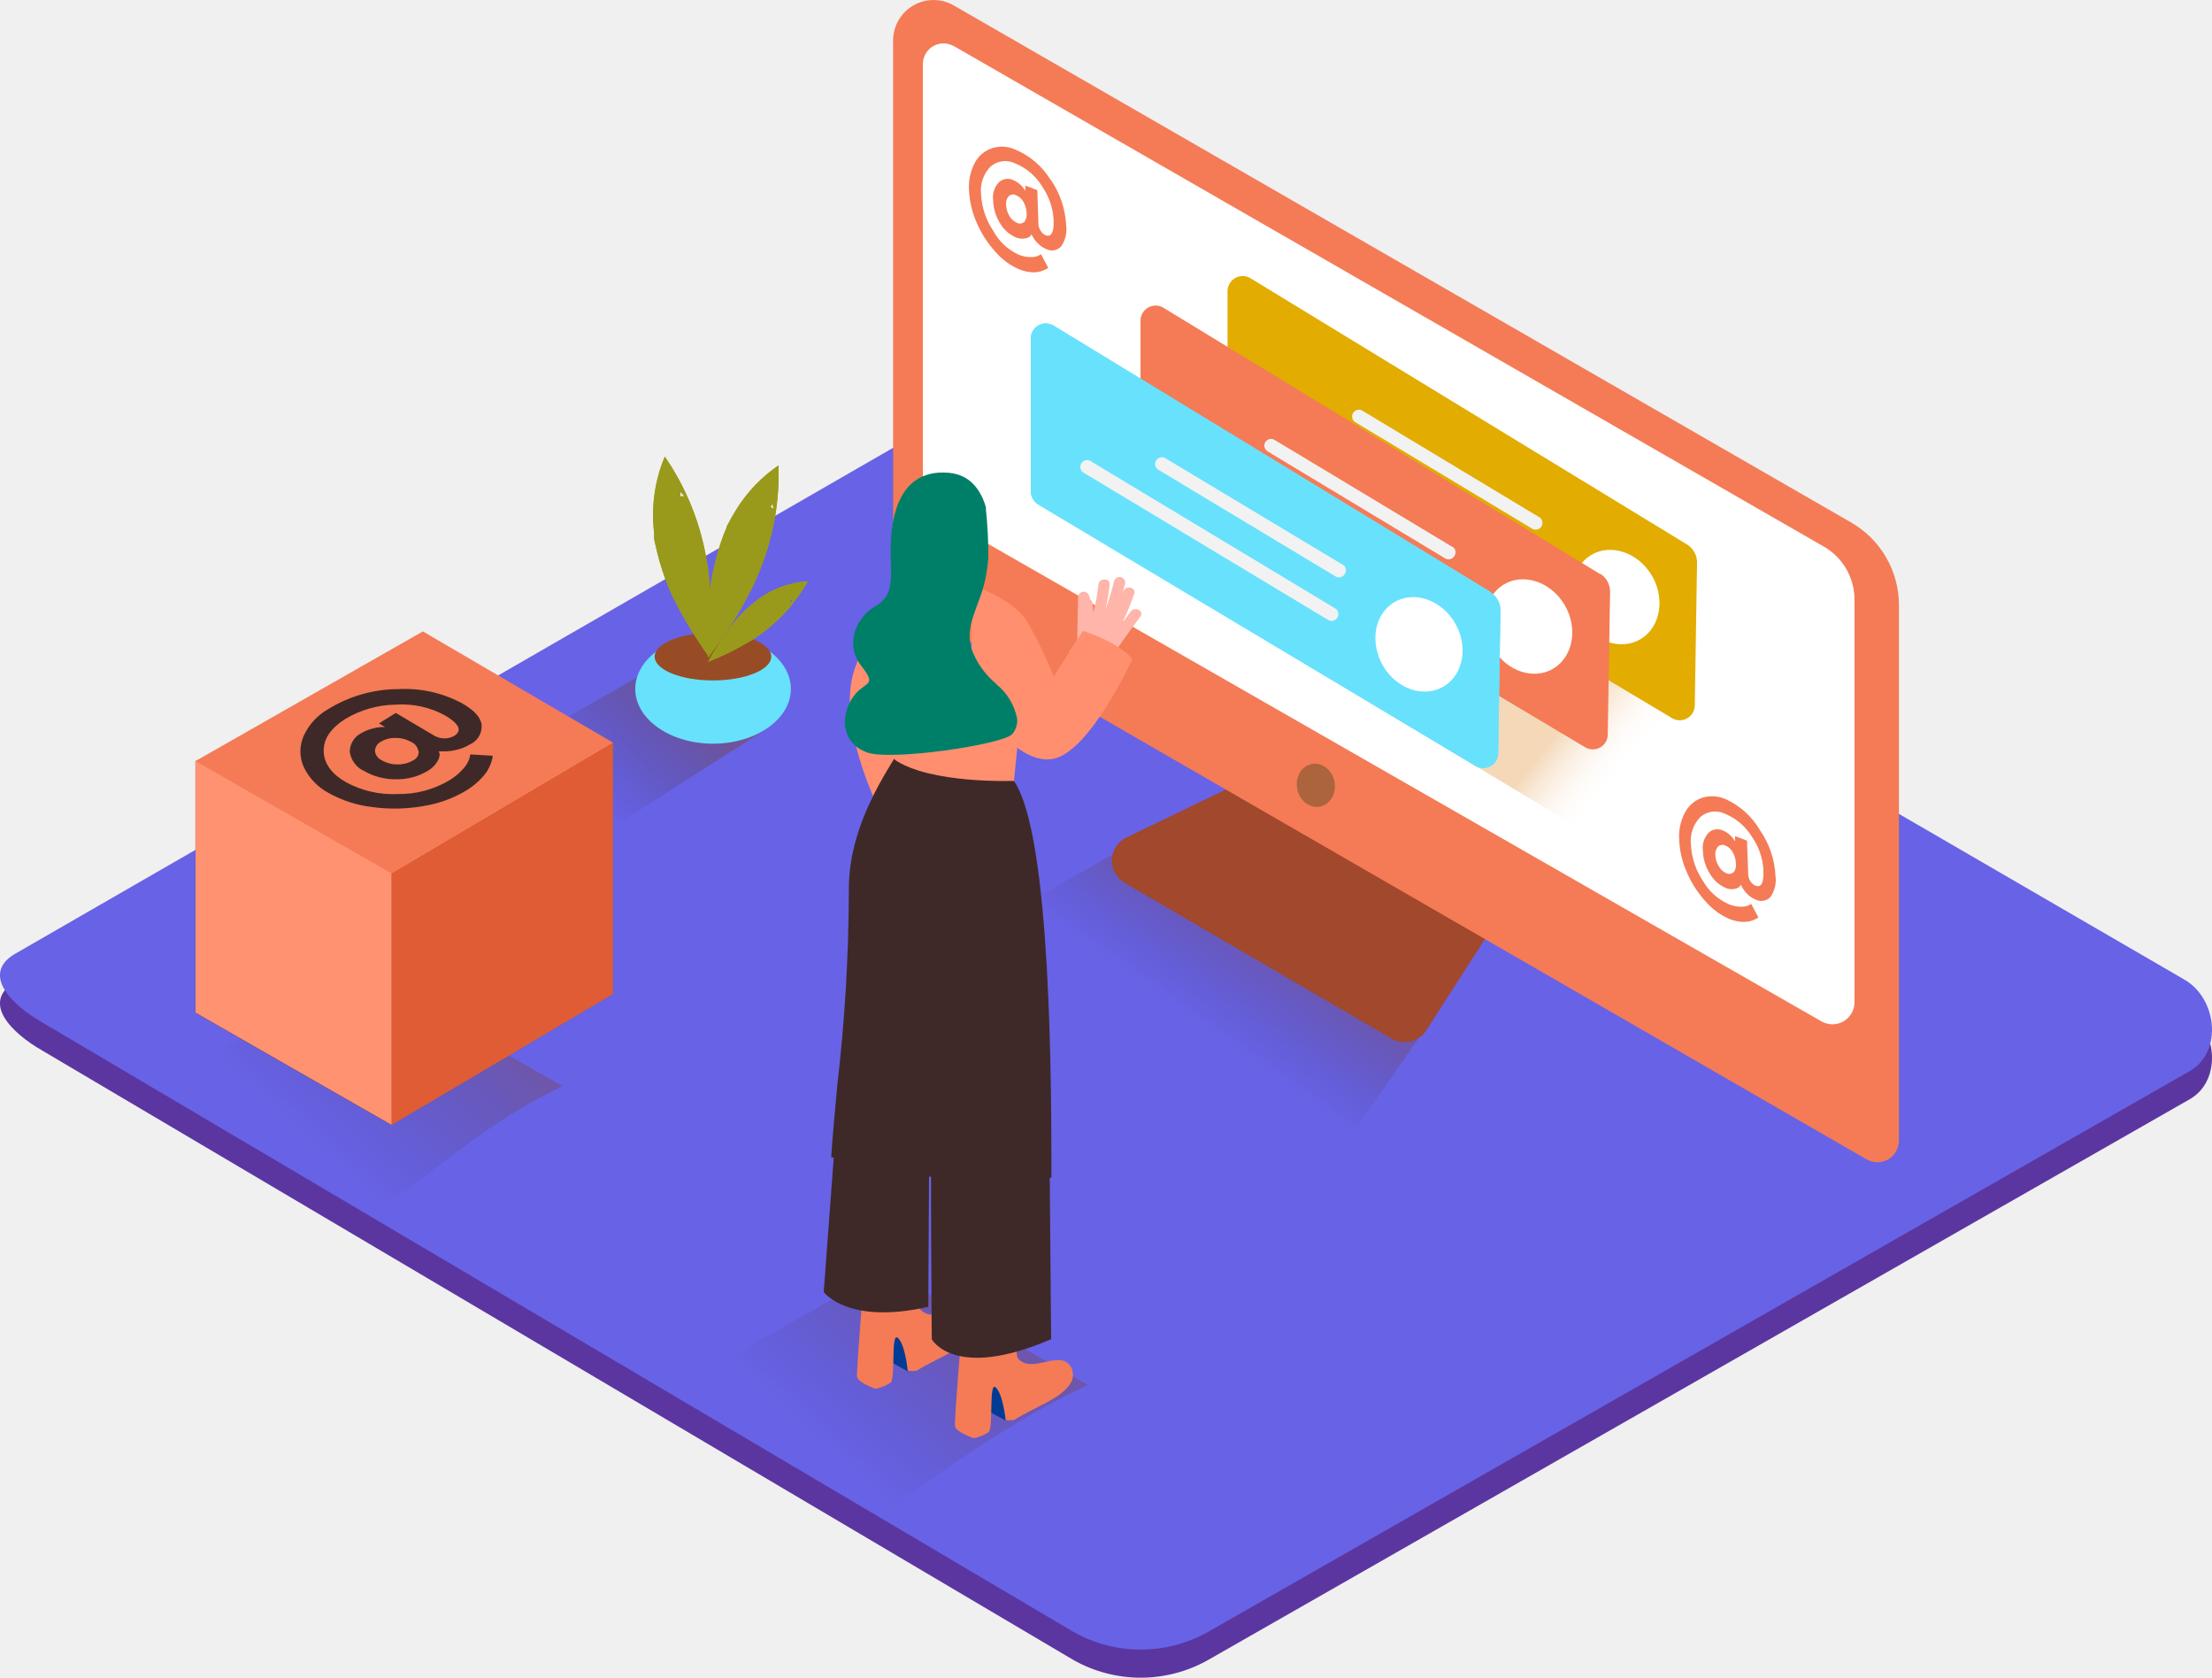
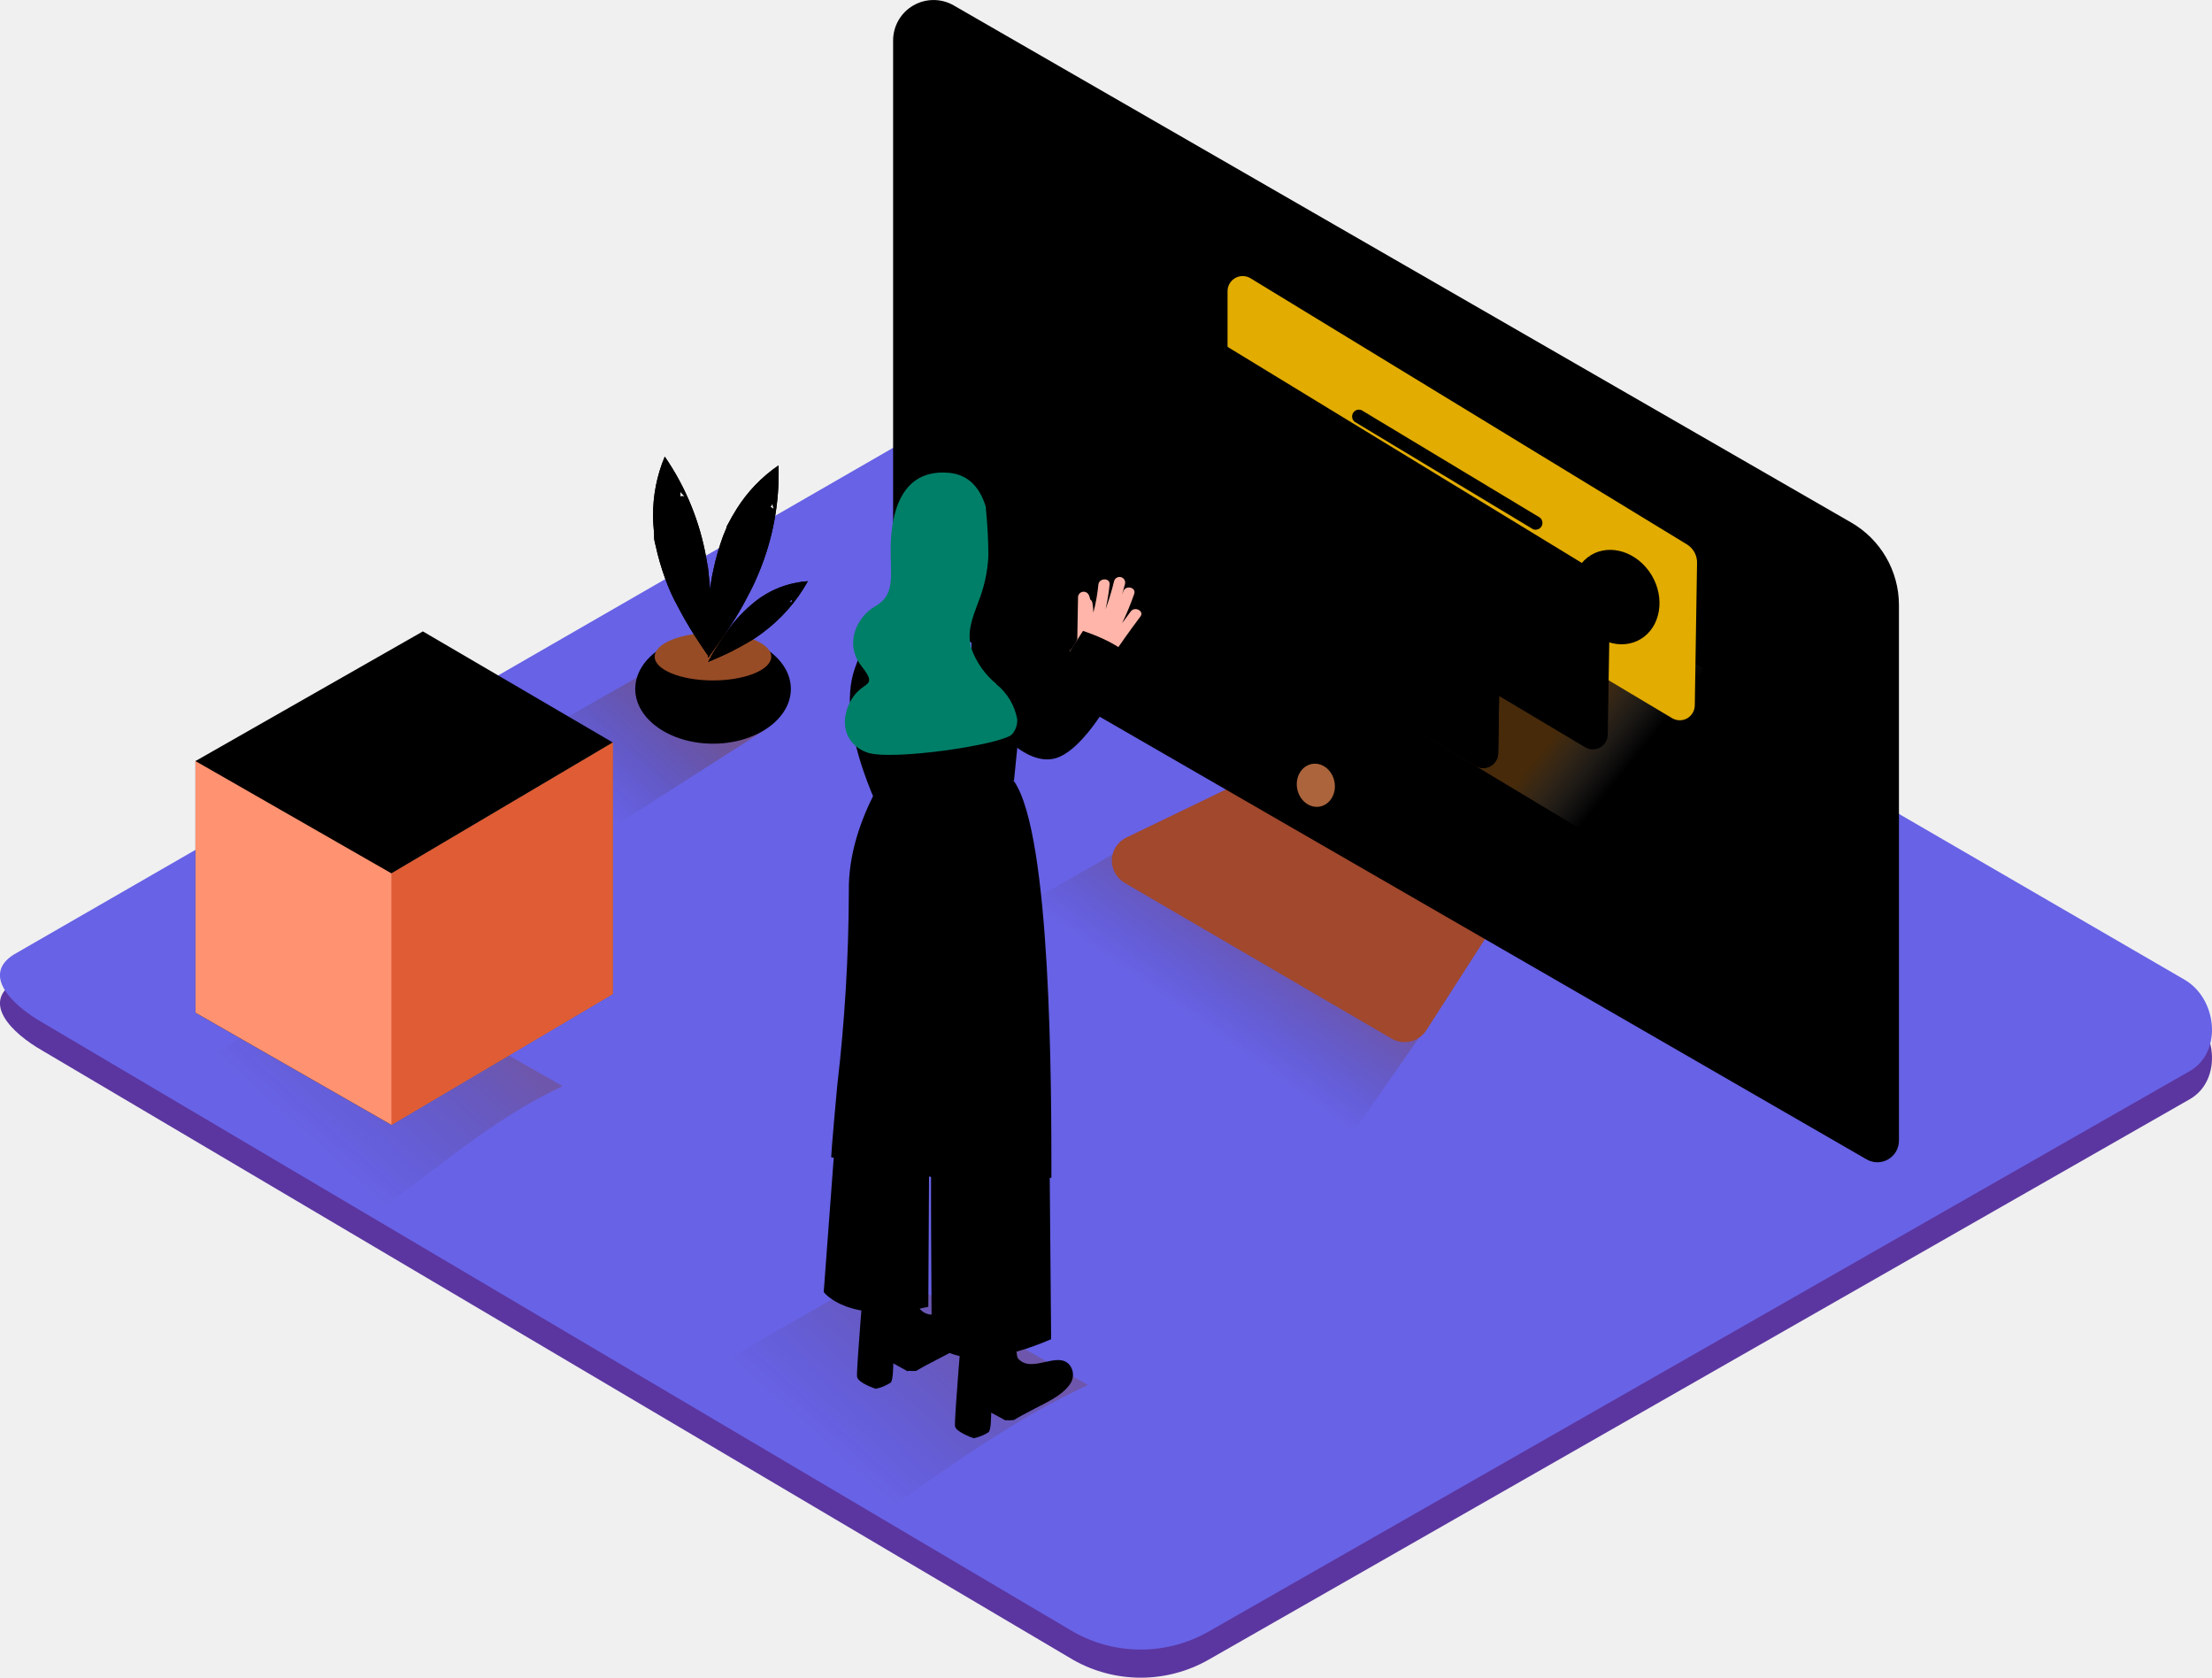
<svg xmlns="http://www.w3.org/2000/svg" xmlns:xlink="http://www.w3.org/1999/xlink" viewBox="0 0 236.85 179.57">
  <defs>
    <linearGradient id="linear-gradient" x1="1.78" y1="537.83" x2="1.58" y2="537.64" gradientTransform="matrix(52.93 0 0 -35.76 42.83 19334.13)" gradientUnits="userSpaceOnUse">
      <stop offset="0" stop-color="#7f3500" />
      <stop offset="1" stop-color="#231f20" stop-opacity="0" />
    </linearGradient>
    <linearGradient id="linear-gradient-2" x1="1.82" y1="531.01" x2="1.3" y2="530.67" gradientTransform="matrix(43.55 0 0 -25.69 29.51 13785.7)" gradientUnits="userSpaceOnUse">
      <stop offset=".03" stop-color="#7f3500" />
      <stop offset="1" stop-color="#231f20" stop-opacity="0" />
    </linearGradient>
    <linearGradient id="linear-gradient-3" x1="1.33" y1="520.5" x2=".74" y2="520.06" gradientTransform="matrix(26.11 0 0 -17.98 42.05 9434.58)" gradientUnits="userSpaceOnUse">
      <stop offset="0" stop-color="#843c09" stop-opacity=".85" />
      <stop offset="1" stop-color="#231f20" stop-opacity="0" />
    </linearGradient>
    <linearGradient id="linear-gradient-4" x1="2.04" y1="537.08" x2="1.9" y2="537.14" gradientTransform="matrix(64.69 0 0 -34.67 47.7 18696.01)" gradientUnits="userSpaceOnUse">
      <stop offset="0" stop-color="#fff" stop-opacity="0" />
      <stop offset=".99" stop-color="#dc841e" />
    </linearGradient>
    <linearGradient id="linear-gradient-5" x1="1.83" y1="531.61" x2="1.31" y2="531.26" gradientTransform="matrix(43.54 0 0 -26.33 -26.72 14107.68)" xlink:href="#linear-gradient-2" />
    <style>.cls-6{fill:#68e1fd}.cls-8{fill:#999a1c}.cls-10{fill:#f47b56}.cls-11{fill:#fff}.cls-15{fill:#f2f2f2}.cls-16{fill:#ff8f6f}.cls-17{fill:#003b94}.cls-18{fill:#3e2928}</style>
  </defs>
  <g id="Layer_2" data-name="Layer 2">
    <g id="Layer_1-2" data-name="Layer 1">
      <g id="Page-1">
        <g id="Group-4">
          <g id="mention_isometric-2" data-name="mention isometric-2">
            <g id="mention_isometric" data-name="mention isometric">
              <path id="Path" d="M114.92 177.69 4.61 112.51c-3.52-2-6.53-5.21-3.11-7.33l110.72-63.79c1.65-1 4.18-1.7 5.87-.72l115.78 67.19c3.52 2 4.15 7.72.65 9.78l-105.06 60a14.67 14.67 0 0 1-14.54.05Z" style="fill:#5b36a0" />
              <path id="Path-Copy" d="M114.92 174.68 4.61 109.5c-3.52-2-6.53-5.21-3.11-7.33l110.72-63.79c1.65-1 4.18-1.7 5.87-.72l115.78 67.19c3.52 2 4.15 7.72.65 9.78l-105.06 60a14.67 14.67 0 0 1-14.54.05Z" style="fill:#6862e6" />
              <path id="Path-2" data-name="Path" d="m124 88.69-21.75 12.41s33.53 20.46 40.39 23.34l12.54-18" style="fill:url(#linear-gradient);isolation:isolate;opacity:.25" />
              <path id="Path-3" data-name="Path" d="m116.5 148.26-21.77-12.39L73 148.29s11.34 6.92 22.18 13.27c6.82-4.87 13.72-9.79 21.32-13.3Z" style="fill:url(#linear-gradient-2);isolation:isolate;opacity:.25" />
              <path id="Path-4" data-name="Path" d="m69.59 71.73-13.81 7.88s1.17 7.22 8 10.11l18.11-11.58" style="opacity:.46;fill:url(#linear-gradient-3);isolation:isolate" />
-               <ellipse id="Oval" class="cls-6" cx="76.35" cy="73.75" rx="8.33" ry="5.86" />
+               <ellipse id="Oval" className="cls-6" cx="76.35" cy="73.75" rx="8.33" ry="5.86" />
              <ellipse id="Oval-2" data-name="Oval" cx="76.34" cy="70.29" rx="6.24" ry="2.55" style="fill:#974c26" />
-               <path id="Shape" class="cls-8" d="M76.12 66c0-1.15 0-2.3-.13-3.45l-.09-.9-.06-.58a3.49 3.49 0 0 0-.09-.6l-.12-.7a27.53 27.53 0 0 0-4.45-10.89 16 16 0 0 0-1.25 6.37c0 .65.06 1.29.11 1.9v.37c0 .31.11.65.17.93a27.17 27.17 0 0 0 1 3.45 20.33 20.33 0 0 0 1.35 3c.57 1.09 1.18 2.15 1.85 3.19.51.81 1 1.53 1.49 2.22a41.69 41.69 0 0 0 .22-4.31Zm-3.28-12.91a1.14 1.14 0 0 0 0-.45c.16.16.32.33.47.5a1.24 1.24 0 0 0-.47 0Z" />
-               <path id="Shape-2" data-name="Shape" class="cls-8" d="M78.26 66.92a31.43 31.43 0 0 0 1.75-3c.15-.27.28-.53.42-.8l.26-.53.25-.55c.09-.22.19-.44.28-.65a27.49 27.49 0 0 0 2.14-11.57 15.85 15.85 0 0 0-4.5 4.69c-.34.54-.65 1.09-.94 1.65l-.13.24v.1l-.36.87a25.67 25.67 0 0 0-1 3.44 21.35 21.35 0 0 0-.5 3.27c-.11 1.22-.17 2.44-.17 3.67 0 1 0 1.83.06 2.67.8-1.12 1.66-2.29 2.44-3.5Zm4.24-12.66a1 1 0 0 0 .22-.4c0 .23.09.44.12.65a1.2 1.2 0 0 0-.34-.25Z" />
-               <path id="Shape-3" data-name="Shape" class="cls-8" d="M78.21 69.79c.65-.33 1.29-.67 1.93-1.05l.49-.29.31-.2.31-.22.36-.26a17.36 17.36 0 0 0 4.89-5.55 10.2 10.2 0 0 0-3.94 1.08c-.35.18-.69.38-1 .59l-.15.09-.48.36a16 16 0 0 0-1.67 1.52 14.38 14.38 0 0 0-1.32 1.6c-.46.65-.88 1.29-1.29 1.93s-.58 1-.83 1.47c.75-.31 1.58-.67 2.39-1.07Zm6.38-5.47a.77.77 0 0 0 .25-.14c0 .14-.1.27-.16.4a.58.58 0 0 0-.09-.25Z" />
-               <path id="Shape-4" data-name="Shape" class="cls-8" d="M76.12 66c0-1.15 0-2.3-.13-3.45l-.09-.9-.06-.58a3.49 3.49 0 0 0-.09-.6l-.12-.7a27.53 27.53 0 0 0-4.45-10.89 16 16 0 0 0-1.25 6.37c0 .65.06 1.29.11 1.9v.37c0 .31.11.65.17.93a27.17 27.17 0 0 0 1 3.45 20.33 20.33 0 0 0 1.35 3c.57 1.09 1.18 2.15 1.85 3.19.51.81 1 1.53 1.49 2.22a41.69 41.69 0 0 0 .22-4.31Zm-3.28-12.91a1.14 1.14 0 0 0 0-.45c.16.16.32.33.47.5a1.24 1.24 0 0 0-.47 0Z" />
-               <path id="Shape-5" data-name="Shape" class="cls-8" d="M78.26 66.92a31.43 31.43 0 0 0 1.75-3c.15-.27.28-.53.42-.8l.26-.53.25-.55c.09-.22.19-.44.28-.65a27.49 27.49 0 0 0 2.14-11.57 15.85 15.85 0 0 0-4.5 4.69c-.34.54-.65 1.09-.94 1.65l-.13.24v.1l-.36.87a25.67 25.67 0 0 0-1 3.44 21.35 21.35 0 0 0-.5 3.27c-.11 1.22-.17 2.44-.17 3.67 0 1 0 1.83.06 2.67.8-1.12 1.66-2.29 2.44-3.5Zm4.24-12.66a1 1 0 0 0 .22-.4c0 .23.09.44.12.65a1.2 1.2 0 0 0-.34-.25Z" />
-               <path id="Shape-6" data-name="Shape" class="cls-8" d="M78.21 69.79c.65-.33 1.29-.67 1.93-1.05l.49-.29.31-.2.31-.22.36-.26a17.36 17.36 0 0 0 4.89-5.55 10.2 10.2 0 0 0-3.94 1.08c-.35.18-.69.38-1 .59l-.15.09-.48.36a16 16 0 0 0-1.67 1.52 14.38 14.38 0 0 0-1.32 1.6c-.46.65-.88 1.29-1.29 1.93s-.58 1-.83 1.47c.75-.31 1.58-.67 2.39-1.07Zm6.38-5.47a.77.77 0 0 0 .25-.14c0 .14-.1.27-.16.4a.58.58 0 0 0-.09-.25Z" />
+               <path id="Shape" className="cls-8" d="M76.12 66c0-1.15 0-2.3-.13-3.45l-.09-.9-.06-.58a3.49 3.49 0 0 0-.09-.6l-.12-.7a27.53 27.53 0 0 0-4.45-10.89 16 16 0 0 0-1.25 6.37c0 .65.06 1.29.11 1.9v.37c0 .31.11.65.17.93a27.17 27.17 0 0 0 1 3.45 20.33 20.33 0 0 0 1.35 3c.57 1.09 1.18 2.15 1.85 3.19.51.81 1 1.53 1.49 2.22a41.69 41.69 0 0 0 .22-4.31Zm-3.28-12.91a1.14 1.14 0 0 0 0-.45c.16.16.32.33.47.5a1.24 1.24 0 0 0-.47 0Z" />
+               <path id="Shape-2" data-name="Shape" className="cls-8" d="M78.26 66.92a31.43 31.43 0 0 0 1.75-3c.15-.27.28-.53.42-.8l.26-.53.25-.55c.09-.22.19-.44.28-.65a27.49 27.49 0 0 0 2.14-11.57 15.85 15.85 0 0 0-4.5 4.69c-.34.54-.65 1.09-.94 1.65l-.13.24v.1l-.36.87a25.67 25.67 0 0 0-1 3.44 21.35 21.35 0 0 0-.5 3.27c-.11 1.22-.17 2.44-.17 3.67 0 1 0 1.83.06 2.67.8-1.12 1.66-2.29 2.44-3.5Zm4.24-12.66a1 1 0 0 0 .22-.4c0 .23.09.44.12.65a1.2 1.2 0 0 0-.34-.25Z" />
+               <path id="Shape-3" data-name="Shape" className="cls-8" d="M78.21 69.79c.65-.33 1.29-.67 1.93-1.05l.49-.29.31-.2.31-.22.36-.26a17.36 17.36 0 0 0 4.89-5.55 10.2 10.2 0 0 0-3.94 1.08c-.35.18-.69.38-1 .59l-.15.09-.48.36a16 16 0 0 0-1.67 1.52 14.38 14.38 0 0 0-1.32 1.6c-.46.65-.88 1.29-1.29 1.93s-.58 1-.83 1.47c.75-.31 1.58-.67 2.39-1.07Zm6.38-5.47a.77.77 0 0 0 .25-.14c0 .14-.1.27-.16.4a.58.58 0 0 0-.09-.25Z" />
+               <path id="Shape-4" data-name="Shape" className="cls-8" d="M76.12 66c0-1.15 0-2.3-.13-3.45l-.09-.9-.06-.58a3.49 3.49 0 0 0-.09-.6l-.12-.7a27.53 27.53 0 0 0-4.45-10.89 16 16 0 0 0-1.25 6.37c0 .65.06 1.29.11 1.9v.37c0 .31.11.65.17.93a27.17 27.17 0 0 0 1 3.45 20.33 20.33 0 0 0 1.35 3c.57 1.09 1.18 2.15 1.85 3.19.51.81 1 1.53 1.49 2.22a41.69 41.69 0 0 0 .22-4.31Zm-3.28-12.91a1.14 1.14 0 0 0 0-.45c.16.16.32.33.47.5a1.24 1.24 0 0 0-.47 0Z" />
+               <path id="Shape-5" data-name="Shape" className="cls-8" d="M78.26 66.92a31.43 31.43 0 0 0 1.75-3c.15-.27.28-.53.42-.8l.26-.53.25-.55c.09-.22.19-.44.28-.65a27.49 27.49 0 0 0 2.14-11.57 15.85 15.85 0 0 0-4.5 4.69c-.34.54-.65 1.09-.94 1.65l-.13.24v.1l-.36.87a25.67 25.67 0 0 0-1 3.44 21.35 21.35 0 0 0-.5 3.27c-.11 1.22-.17 2.44-.17 3.67 0 1 0 1.83.06 2.67.8-1.12 1.66-2.29 2.44-3.5Zm4.24-12.66a1 1 0 0 0 .22-.4c0 .23.09.44.12.65a1.2 1.2 0 0 0-.34-.25Z" />
+               <path id="Shape-6" data-name="Shape" className="cls-8" d="M78.21 69.79c.65-.33 1.29-.67 1.93-1.05l.49-.29.31-.2.31-.22.36-.26a17.36 17.36 0 0 0 4.89-5.55 10.2 10.2 0 0 0-3.94 1.08c-.35.18-.69.38-1 .59l-.15.09-.48.36a16 16 0 0 0-1.67 1.52 14.38 14.38 0 0 0-1.32 1.6c-.46.65-.88 1.29-1.29 1.93s-.58 1-.83 1.47c.75-.31 1.58-.67 2.39-1.07Zm6.38-5.47a.77.77 0 0 0 .25-.14c0 .14-.1.27-.16.4a.58.58 0 0 0-.09-.25Z" />
              <path id="Path-5" data-name="Path" d="m132.66 83.84-12 5.79a2.75 2.75 0 0 0-1.61 2.37 2.79 2.79 0 0 0 1.37 2.51L149 111.18a2.77 2.77 0 0 0 3.73-.9l6.94-10.79" style="fill:#a1482d" />
-               <path id="Path-6" data-name="Path" class="cls-10" d="M198.19 55.92 102.12.58a4.33 4.33 0 0 0-6.49 3.75v57.58a3.59 3.59 0 0 0 1.8 3.09l102.42 59.1a2.31 2.31 0 0 0 3.48-2V64.78a10.21 10.21 0 0 0-5.14-8.86Z" />
-               <path id="Path-7" data-name="Path" class="cls-11" d="m102.13 4.93 93.17 53.59a6.54 6.54 0 0 1 3.27 5.66v43.16a2.36 2.36 0 0 1-3.53 2L100 54.9a2.34 2.34 0 0 1-1.18-2V6.83a2.2 2.2 0 0 1 3.28-1.9Z" />
+               <path id="Path-6" data-name="Path" className="cls-10" d="M198.19 55.92 102.12.58a4.33 4.33 0 0 0-6.49 3.75v57.58a3.59 3.59 0 0 0 1.8 3.09l102.42 59.1a2.31 2.31 0 0 0 3.48-2V64.78a10.21 10.21 0 0 0-5.14-8.86Z" />
+               <path id="Path-7" data-name="Path" className="cls-11" d="m102.13 4.93 93.17 53.59a6.54 6.54 0 0 1 3.27 5.66v43.16a2.36 2.36 0 0 1-3.53 2L100 54.9a2.34 2.34 0 0 1-1.18-2V6.83a2.2 2.2 0 0 1 3.28-1.9Z" />
              <ellipse id="Oval-3" data-name="Oval" cx="140.89" cy="84.06" rx="2.03" ry="2.32" transform="rotate(-10.9 140.901 84.042)" style="fill:#ab643c" />
              <path id="Path-8" data-name="Path" style="opacity:.32;fill:url(#linear-gradient-4);isolation:isolate" d="m127.17 63.48 43.3 26.01 21.39-12.43-38.22-22.24" />
              <path id="Path-9" data-name="Path" d="m180.68 58.31-46.81-28.54a1.62 1.62 0 0 0-2.43 1.46v16.26a1.69 1.69 0 0 0 .81 1.47l46.81 27.93a1.62 1.62 0 0 0 1.61 0 1.64 1.64 0 0 0 .8-1.4l.24-15.16a2.27 2.27 0 0 0-1.03-2.02Z" style="fill:#e2ac00" />
-               <path id="Path-10" data-name="Path" class="cls-11" d="M169.48 66.67c1.68 2.35 4.63 3 6.58 1.48s2.19-4.68.51-7-4.63-3-6.59-1.47-2.18 4.65-.5 6.99Z" />
-               <path id="Path-11" data-name="Path" class="cls-15" d="m164.89 55.41-19.1-11.5a.73.73 0 0 0-.73 1.25l19.09 11.49a.73.73 0 0 0 .74-1.24Z" />
-               <path id="Path-12" data-name="Path" class="cls-15" d="m164.1 60.08-26.32-15.84a.72.72 0 0 0-.87.33.72.72 0 0 0 .17.91l26.29 15.85a.72.72 0 0 0 .93-.29.73.73 0 0 0-.2-1Z" />
-               <path id="Path-13" data-name="Path" class="cls-10" d="m171.34 61.46-46.79-28.53a1.62 1.62 0 0 0-2.43 1.46v16.25a1.69 1.69 0 0 0 .81 1.47L169.74 80a1.6 1.6 0 0 0 2.41-1.44l.25-15.15a2.28 2.28 0 0 0-1.06-2Z" />
-               <path id="Path-14" data-name="Path" class="cls-11" d="M160.14 69.83c1.68 2.34 4.63 3 6.58 1.47s2.19-4.68.51-7-4.63-3-6.59-1.47-2.18 4.65-.5 7Z" />
-               <path id="Path-15" data-name="Path" class="cls-15" d="m155.54 58.56-19.1-11.49a.72.72 0 0 0-.73 1.24l19.09 11.5a.73.73 0 0 0 .93-.29.72.72 0 0 0-.2-1Z" />
-               <path id="Path-16" data-name="Path" class="cls-15" d="m154.75 63.26-26.31-15.87a.72.72 0 0 0-.93.29.73.73 0 0 0 .2 1L154 64.48a.72.72 0 0 0 .93-.29.73.73 0 0 0-.2-1Z" />
-               <path id="Path-17" data-name="Path" class="cls-6" d="m159.6 63.37-46.8-28.52a1.61 1.61 0 0 0-2.43 1.46v16.25a1.7 1.7 0 0 0 .82 1.46L158 82a1.61 1.61 0 0 0 2.42-1.44l.24-15.15a2.3 2.3 0 0 0-1.05-2Z" />
-               <path id="Path-18" data-name="Path" class="cls-6" d="m159.6 63.37-46.8-28.52a1.61 1.61 0 0 0-2.43 1.46v16.25a1.7 1.7 0 0 0 .82 1.46L158 82a1.61 1.61 0 0 0 2.42-1.44l.24-15.15a2.3 2.3 0 0 0-1.05-2Z" />
-               <path id="Path-19" data-name="Path" class="cls-11" d="M148.39 71.74c1.68 2.35 4.63 3 6.59 1.47s2.18-4.67.5-7-4.63-3-6.59-1.47-2.16 4.65-.5 7Z" />
-               <path id="Path-20" data-name="Path" class="cls-15" d="M143.8 60.47 124.7 49a.73.73 0 0 0-.73 1.25l19.09 11.49a.71.71 0 0 0 .93-.29.72.72 0 0 0-.2-1Z" />
-               <path id="Path-21" data-name="Path" class="cls-15" d="m143 65.15-26.31-15.84a.73.73 0 0 0-.73 1.25l26.31 15.84a.73.73 0 0 0 .74-1.25Z" />
-               <path id="Path-22" data-name="Path" class="cls-16" d="M98.18 61.78a22.75 22.75 0 0 0-6.63 9.72C89.22 77.93 95 88.44 95 88.44l9.06-7.17" />
-               <path id="Path-23" data-name="Path" class="cls-17" d="m97.2 146.8-2.46-1.35.65-3.52s3.66.35 4 1.65" />
-               <path id="Path-24" data-name="Path" class="cls-10" d="M98.1 146.75c.56-.34 1.13-.64 1.71-.94 1.42-.78 3.47-1.59 4.35-3.05a1.69 1.69 0 0 0-.12-1.92c-1.29-1.56-4.1 1-5.55-.73-.28-.34-.41-5.74-.41-5.74l-5.48 1.47s-.93 10.87-.83 11.54 2 1.29 2 1.29a4.76 4.76 0 0 0 1.58-.65c.58-.41 0-5.51.79-4.8s1.05 3.51 1.05 3.51a4.06 4.06 0 0 0 .91.02Z" />
-               <path id="Path-25" data-name="Path" class="cls-17" d="m107.67 152.06-2.46-1.34.64-3.51s3.66.35 4 1.64" />
-               <path id="Path-26" data-name="Path" class="cls-10" d="M108.59 152c.56-.35 1.14-.65 1.71-.95 1.42-.78 3.47-1.58 4.35-3a1.71 1.71 0 0 0-.12-1.93c-1.29-1.56-4.1 1-5.54-.72-.29-.34-.42-5.75-.42-5.75l-5.48 1.48s-.94 10.91-.83 11.55 2 1.28 2 1.28a4.62 4.62 0 0 0 1.58-.64c.57-.42 0-5.52.78-4.8s1.06 3.5 1.06 3.5a3.54 3.54 0 0 0 .91-.02Z" />
-               <path id="Path-27" data-name="Path" class="cls-18" d="m89.81 116.73-1.61 21.58s2.57 3.55 11.2 1.58l.08-14.55" />
-               <path id="Path-28" data-name="Path" class="cls-18" d="M99.77 121c-.18 1.86 0 22.36 0 22.36s2.39 4.47 12.78 0l-.15-17.42" />
-               <path id="Path-29" data-name="Path" class="cls-18" d="M89 123.86c.7.49.95-2 1.69-1.6a41.51 41.51 0 0 0 8.53 3.74h.06a.61.61 0 0 1 .46 0 .58.58 0 0 1 .33.32 46.18 46.18 0 0 0 5.59 1.28c2.43.39 4.43-1.4 6.92-1.53 0-9.53 0-36.65-4-42.44l-12-4c-.06 1-5.83 7.68-5.69 15.83a183.16 183.16 0 0 1-1.24 20.74c-.05.44-.65 7.14-.65 7.66Z" />
-               <path id="Path-30" data-name="Path" class="cls-16" d="m109.67 72.66-1.1 10.93s-9 .36-12.82-2.3V72" />
+               <path id="Path-10" data-name="Path" className="cls-11" d="M169.48 66.67c1.68 2.35 4.63 3 6.58 1.48s2.19-4.68.51-7-4.63-3-6.59-1.47-2.18 4.65-.5 6.99Z" />
+               <path id="Path-11" data-name="Path" className="cls-15" d="m164.89 55.41-19.1-11.5a.73.73 0 0 0-.73 1.25l19.09 11.49a.73.73 0 0 0 .74-1.24Z" />
+               <path id="Path-12" data-name="Path" className="cls-15" d="m164.1 60.08-26.32-15.84a.72.72 0 0 0-.87.33.72.72 0 0 0 .17.91l26.29 15.85a.72.72 0 0 0 .93-.29.73.73 0 0 0-.2-1Z" />
+               <path id="Path-13" data-name="Path" className="cls-10" d="m171.34 61.46-46.79-28.53a1.62 1.62 0 0 0-2.43 1.46v16.25a1.69 1.69 0 0 0 .81 1.47L169.74 80a1.6 1.6 0 0 0 2.41-1.44l.25-15.15a2.28 2.28 0 0 0-1.06-2Z" />
+               <path id="Path-14" data-name="Path" className="cls-11" d="M160.14 69.83c1.68 2.34 4.63 3 6.58 1.47s2.19-4.68.51-7-4.63-3-6.59-1.47-2.18 4.65-.5 7Z" />
+               <path id="Path-15" data-name="Path" className="cls-15" d="m155.54 58.56-19.1-11.49a.72.72 0 0 0-.73 1.24l19.09 11.5a.73.73 0 0 0 .93-.29.72.72 0 0 0-.2-1Z" />
+               <path id="Path-16" data-name="Path" className="cls-15" d="m154.75 63.26-26.31-15.87a.72.72 0 0 0-.93.29.73.73 0 0 0 .2 1L154 64.48a.72.72 0 0 0 .93-.29.73.73 0 0 0-.2-1Z" />
+               <path id="Path-17" data-name="Path" className="cls-6" d="m159.6 63.37-46.8-28.52a1.61 1.61 0 0 0-2.43 1.46v16.25a1.7 1.7 0 0 0 .82 1.46L158 82a1.61 1.61 0 0 0 2.42-1.44l.24-15.15a2.3 2.3 0 0 0-1.05-2Z" />
+               <path id="Path-18" data-name="Path" className="cls-6" d="m159.6 63.37-46.8-28.52a1.61 1.61 0 0 0-2.43 1.46v16.25a1.7 1.7 0 0 0 .82 1.46L158 82a1.61 1.61 0 0 0 2.42-1.44l.24-15.15a2.3 2.3 0 0 0-1.05-2Z" />
+               <path id="Path-19" data-name="Path" className="cls-11" d="M148.39 71.74c1.68 2.35 4.63 3 6.59 1.47s2.18-4.67.5-7-4.63-3-6.59-1.47-2.16 4.65-.5 7Z" />
+               <path id="Path-20" data-name="Path" className="cls-15" d="M143.8 60.47 124.7 49a.73.73 0 0 0-.73 1.25l19.09 11.49a.71.71 0 0 0 .93-.29.72.72 0 0 0-.2-1Z" />
+               <path id="Path-21" data-name="Path" className="cls-15" d="m143 65.15-26.31-15.84a.73.73 0 0 0-.73 1.25l26.31 15.84a.73.73 0 0 0 .74-1.25Z" />
+               <path id="Path-22" data-name="Path" className="cls-16" d="M98.18 61.78a22.75 22.75 0 0 0-6.63 9.72C89.22 77.93 95 88.44 95 88.44l9.06-7.17" />
+               <path id="Path-23" data-name="Path" className="cls-17" d="m97.2 146.8-2.46-1.35.65-3.52s3.66.35 4 1.65" />
+               <path id="Path-24" data-name="Path" className="cls-10" d="M98.1 146.75c.56-.34 1.13-.64 1.71-.94 1.42-.78 3.47-1.59 4.35-3.05a1.69 1.69 0 0 0-.12-1.92c-1.29-1.56-4.1 1-5.55-.73-.28-.34-.41-5.74-.41-5.74l-5.48 1.47s-.93 10.87-.83 11.54 2 1.29 2 1.29a4.76 4.76 0 0 0 1.58-.65c.58-.41 0-5.51.79-4.8s1.05 3.51 1.05 3.51a4.06 4.06 0 0 0 .91.02Z" />
+               <path id="Path-25" data-name="Path" className="cls-17" d="m107.67 152.06-2.46-1.34.64-3.51s3.66.35 4 1.64" />
+               <path id="Path-26" data-name="Path" className="cls-10" d="M108.59 152c.56-.35 1.14-.65 1.71-.95 1.42-.78 3.47-1.58 4.35-3a1.71 1.71 0 0 0-.12-1.93c-1.29-1.56-4.1 1-5.54-.72-.29-.34-.42-5.75-.42-5.75l-5.48 1.48s-.94 10.91-.83 11.55 2 1.28 2 1.28a4.62 4.62 0 0 0 1.58-.64c.57-.42 0-5.52.78-4.8s1.06 3.5 1.06 3.5a3.54 3.54 0 0 0 .91-.02Z" />
+               <path id="Path-27" data-name="Path" className="cls-18" d="m89.81 116.73-1.61 21.58s2.57 3.55 11.2 1.58l.08-14.55" />
+               <path id="Path-28" data-name="Path" className="cls-18" d="M99.77 121c-.18 1.86 0 22.36 0 22.36s2.39 4.47 12.78 0l-.15-17.42" />
+               <path id="Path-29" data-name="Path" className="cls-18" d="M89 123.86c.7.49.95-2 1.69-1.6a41.51 41.51 0 0 0 8.53 3.74h.06a.61.61 0 0 1 .46 0 .58.58 0 0 1 .33.32 46.18 46.18 0 0 0 5.59 1.28c2.43.39 4.43-1.4 6.92-1.53 0-9.53 0-36.65-4-42.44l-12-4c-.06 1-5.83 7.68-5.69 15.83a183.16 183.16 0 0 1-1.24 20.74c-.05.44-.65 7.14-.65 7.66Z" />
+               <path id="Path-30" data-name="Path" className="cls-16" d="m109.67 72.66-1.1 10.93s-9 .36-12.82-2.3V72" />
              <path id="Path-31" data-name="Path" d="m121.07 65.46-.92 1.25a28.42 28.42 0 0 0 1.29-3.12c.26-.72-.91-1-1.16-.29l-.14.38c.11-.39.22-.78.32-1.17a.6.6 0 0 0-1.17-.29 28.59 28.59 0 0 1-.91 3 21.36 21.36 0 0 0 .43-2.64c.08-.76-1.13-.73-1.2 0a18.93 18.93 0 0 1-.54 3 6.06 6.06 0 0 0-.09-1 .6.6 0 0 0-.26-.43c0-.13-.07-.26-.11-.4a.62.62 0 0 0-.67-.4.6.6 0 0 0-.51.58l-.08 4.5a5.21 5.21 0 0 1-.84 1.29 19 19 0 0 1 1.67 1.28 16.59 16.59 0 0 1 1.37 1.28c.38-.48.75-1 1.11-1.46l.12-.13q1.6-2.39 3.32-4.68c.47-.57-.58-1.16-1.03-.55Z" style="fill:#ffb5a9" />
-               <path id="Path-32" data-name="Path" class="cls-16" d="M104 62.69s4.23 1.14 6 3.86a48.49 48.49 0 0 1 2.83 5.85l3.13-4.86s3.8 1.17 5.3 3c0 0-4.5 9.84-8.43 10.68s-8.09-5.77-8.09-5.77-.86 2.76-.69-.19" />
+               <path id="Path-32" data-name="Path" className="cls-16" d="M104 62.69s4.23 1.14 6 3.86a48.49 48.49 0 0 1 2.83 5.85l3.13-4.86s3.8 1.17 5.3 3c0 0-4.5 9.84-8.43 10.68s-8.09-5.77-8.09-5.77-.86 2.76-.69-.19" />
              <path id="Path-33" data-name="Path" d="M106.68 73.21a8.68 8.68 0 0 1-2.68-3.82c-.5-1.73.13-3.25.72-4.86a15.32 15.32 0 0 0 1.11-5 50.08 50.08 0 0 0-.26-5 .81.81 0 0 1 0-.22c-.56-1.9-1.72-3.51-4-3.7-5.91-.5-6.25 6-6.2 8.71s.32 4.46-1.64 5.57-3.38 4-1.5 6.4.19 1.49-1.06 3.59-.92 4.71 1.64 5.66 14.46-.83 15.55-1.93a2.26 2.26 0 0 0 .56-1.61 6.24 6.24 0 0 0-2.23-3.75Z" style="fill:#007f68" />
-               <path id="Shape-7" data-name="Shape" class="cls-10" d="M112.49 19.21a9.47 9.47 0 0 1 1.67 4.89 3.18 3.18 0 0 1-.54 2.28 1.33 1.33 0 0 1-1.6.28 2.51 2.51 0 0 1-.86-.58 2.89 2.89 0 0 1-.55-.7l-.16-.3a1.07 1.07 0 0 1-.15.22 1.18 1.18 0 0 1-.53.22 1.63 1.63 0 0 1-1-.11 3.64 3.64 0 0 1-1.69-1.51 4.84 4.84 0 0 1-.74-2.44 2.36 2.36 0 0 1 .6-1.93 1.39 1.39 0 0 1 1.56-.25 2.67 2.67 0 0 1 .7.44 2.47 2.47 0 0 1 .46.51l.12.21v-.58l1.29.5.12 3.62a1.38 1.38 0 0 0 .24.73 1.19 1.19 0 0 0 .52.47c.62.24.91-.3.87-1.61a7 7 0 0 0-1.25-3.64 6 6 0 0 0-2.85-2.43 2.41 2.41 0 0 0-2.67.34 3.67 3.67 0 0 0-1 3 7.69 7.69 0 0 0 1.29 3.85 5.88 5.88 0 0 0 2.75 2.58 3.28 3.28 0 0 0 1.28.25 1.73 1.73 0 0 0 .84-.16l.26-.14.77 1.45-.12.09a3.26 3.26 0 0 1-.38.18 2.52 2.52 0 0 1-.65.18 3 3 0 0 1-.85 0 4.48 4.48 0 0 1-1.09-.28 7 7 0 0 1-2.57-1.89 11.1 11.1 0 0 1-2-3.11 9.58 9.58 0 0 1-.82-3.46 5.51 5.51 0 0 1 .59-2.9 3.24 3.24 0 0 1 1.83-1.6 3.46 3.46 0 0 1 2.53.13 8.16 8.16 0 0 1 3.77 3.22Zm-2.83 4.58a1.32 1.32 0 0 0 .26-1 2.55 2.55 0 0 0-.34-1.19 1.66 1.66 0 0 0-.78-.7.68.68 0 0 0-.79.1 1.14 1.14 0 0 0-.28.93 2.41 2.41 0 0 0 .36 1.2 1.71 1.71 0 0 0 .82.73.65.65 0 0 0 .75-.11" />
-               <path id="Shape-8" data-name="Shape" class="cls-10" d="M188.44 88.85a9.41 9.41 0 0 1 1.67 4.89 3.19 3.19 0 0 1-.54 2.28 1.33 1.33 0 0 1-1.6.27 2.49 2.49 0 0 1-.86-.57 3.14 3.14 0 0 1-.55-.71l-.16-.3a1.07 1.07 0 0 1-.15.22 1.19 1.19 0 0 1-.53.23 1.63 1.63 0 0 1-.95-.11 3.6 3.6 0 0 1-1.68-1.52 4.73 4.73 0 0 1-.75-2.44 2.38 2.38 0 0 1 .59-1.93 1.37 1.37 0 0 1 1.56-.25 2.13 2.13 0 0 1 .7.44 2.85 2.85 0 0 1 .47.51l.12.21v-.57l1.28.49.13 3.62a1.43 1.43 0 0 0 .23.72 1.15 1.15 0 0 0 .53.47c.65.25.91-.29.87-1.61a6.88 6.88 0 0 0-1.24-3.63 6.11 6.11 0 0 0-2.84-2.43 2.42 2.42 0 0 0-2.68.33 3.67 3.67 0 0 0-1 3 7.6 7.6 0 0 0 1.29 3.85 5.9 5.9 0 0 0 2.78 2.49 3.29 3.29 0 0 0 1.28.26 1.85 1.85 0 0 0 .84-.15l.26-.15.77 1.45-.12.09a3.26 3.26 0 0 1-.38.18 2.52 2.52 0 0 1-.65.18 3.1 3.1 0 0 1-.86 0 4.52 4.52 0 0 1-1.08-.28 7.07 7.07 0 0 1-2.57-1.89 11 11 0 0 1-2-3.12 9.33 9.33 0 0 1-.82-3.45 5.46 5.46 0 0 1 .59-2.89 3.31 3.31 0 0 1 1.83-1.62 3.59 3.59 0 0 1 2.54.13 8.22 8.22 0 0 1 3.68 3.31Zm-2.84 4.57a1.26 1.26 0 0 0 .27-1 2.48 2.48 0 0 0-.34-1.19 1.61 1.61 0 0 0-.77-.71.71.71 0 0 0-.8.1 1.2 1.2 0 0 0-.29.93 2.52 2.52 0 0 0 .37 1.19 1.73 1.73 0 0 0 .82.74.64.64 0 0 0 .74-.11" />
+               <path id="Shape-7" data-name="Shape" className="cls-10" d="M112.49 19.21a9.47 9.47 0 0 1 1.67 4.89 3.18 3.18 0 0 1-.54 2.28 1.33 1.33 0 0 1-1.6.28 2.51 2.51 0 0 1-.86-.58 2.89 2.89 0 0 1-.55-.7l-.16-.3a1.07 1.07 0 0 1-.15.22 1.18 1.18 0 0 1-.53.22 1.63 1.63 0 0 1-1-.11 3.64 3.64 0 0 1-1.69-1.51 4.84 4.84 0 0 1-.74-2.44 2.36 2.36 0 0 1 .6-1.93 1.39 1.39 0 0 1 1.56-.25 2.67 2.67 0 0 1 .7.44 2.47 2.47 0 0 1 .46.51l.12.21v-.58l1.29.5.12 3.62a1.38 1.38 0 0 0 .24.73 1.19 1.19 0 0 0 .52.47c.62.24.91-.3.87-1.61a7 7 0 0 0-1.25-3.64 6 6 0 0 0-2.85-2.43 2.41 2.41 0 0 0-2.67.34 3.67 3.67 0 0 0-1 3 7.69 7.69 0 0 0 1.29 3.85 5.88 5.88 0 0 0 2.75 2.58 3.28 3.28 0 0 0 1.28.25 1.73 1.73 0 0 0 .84-.16l.26-.14.77 1.45-.12.09a3.26 3.26 0 0 1-.38.18 2.52 2.52 0 0 1-.65.18 3 3 0 0 1-.85 0 4.48 4.48 0 0 1-1.09-.28 7 7 0 0 1-2.57-1.89 11.1 11.1 0 0 1-2-3.11 9.58 9.58 0 0 1-.82-3.46 5.51 5.51 0 0 1 .59-2.9 3.24 3.24 0 0 1 1.83-1.6 3.46 3.46 0 0 1 2.53.13 8.16 8.16 0 0 1 3.77 3.22Zm-2.83 4.58a1.32 1.32 0 0 0 .26-1 2.55 2.55 0 0 0-.34-1.19 1.66 1.66 0 0 0-.78-.7.68.68 0 0 0-.79.1 1.14 1.14 0 0 0-.28.93 2.41 2.41 0 0 0 .36 1.2 1.71 1.71 0 0 0 .82.73.65.65 0 0 0 .75-.11" />
+               <path id="Shape-8" data-name="Shape" className="cls-10" d="M188.44 88.85a9.41 9.41 0 0 1 1.67 4.89 3.19 3.19 0 0 1-.54 2.28 1.33 1.33 0 0 1-1.6.27 2.49 2.49 0 0 1-.86-.57 3.14 3.14 0 0 1-.55-.71l-.16-.3a1.07 1.07 0 0 1-.15.22 1.19 1.19 0 0 1-.53.23 1.63 1.63 0 0 1-.95-.11 3.6 3.6 0 0 1-1.68-1.52 4.73 4.73 0 0 1-.75-2.44 2.38 2.38 0 0 1 .59-1.93 1.37 1.37 0 0 1 1.56-.25 2.13 2.13 0 0 1 .7.44 2.85 2.85 0 0 1 .47.51l.12.21v-.57l1.28.49.13 3.62a1.43 1.43 0 0 0 .23.72 1.15 1.15 0 0 0 .53.47c.65.25.91-.29.87-1.61a6.88 6.88 0 0 0-1.24-3.63 6.11 6.11 0 0 0-2.84-2.43 2.42 2.42 0 0 0-2.68.33 3.67 3.67 0 0 0-1 3 7.6 7.6 0 0 0 1.29 3.85 5.9 5.9 0 0 0 2.78 2.49 3.29 3.29 0 0 0 1.28.26 1.85 1.85 0 0 0 .84-.15l.26-.15.77 1.45-.12.09a3.26 3.26 0 0 1-.38.18 2.52 2.52 0 0 1-.65.18 3.1 3.1 0 0 1-.86 0 4.52 4.52 0 0 1-1.08-.28 7.07 7.07 0 0 1-2.57-1.89 11 11 0 0 1-2-3.12 9.33 9.33 0 0 1-.82-3.45 5.46 5.46 0 0 1 .59-2.89 3.31 3.31 0 0 1 1.83-1.62 3.59 3.59 0 0 1 2.54.13 8.22 8.22 0 0 1 3.68 3.31Zm-2.84 4.57a1.26 1.26 0 0 0 .27-1 2.48 2.48 0 0 0-.34-1.19 1.61 1.61 0 0 0-.77-.71.71.71 0 0 0-.8.1 1.2 1.2 0 0 0-.29.93 2.52 2.52 0 0 0 .37 1.19 1.73 1.73 0 0 0 .82.74.64.64 0 0 0 .74-.11" />
              <path id="Path-34" data-name="Path" d="m60.25 116.27-21.77-12.39-21.77 12.41s12.11 7.57 22.95 13.92c6.89-4.86 13-10.42 20.59-13.94Z" style="fill:url(#linear-gradient-5);isolation:isolate;opacity:.25" />
            </g>
          </g>
          <path id="path-6-2" data-name="path-6" style="fillRule:evenodd" d="M20.93 81.47v26.94l20.98 12.01 23.7-14.01V79.48" />
          <path id="path-6-3" data-name="path-6" style="fill:#ff9271;fillRule:evenodd" d="M20.93 81.47v26.94l20.98 12.01 23.7-14.01V79.48" />
          <path id="Path-35" data-name="Path" style="fill:#df5c34" d="M41.91 93.49v26.93l23.7-14.01V79.48l-23.7 14.01z" />
-           <path id="Path-36" data-name="Path" class="cls-10" d="m20.93 81.47 24.35-13.88 20.33 11.89-23.7 14.01-20.98-12.02z" />
-           <path id="Shape-9" data-name="Shape" class="cls-18" d="M42.47 73.78a12.91 12.91 0 0 1 7.1 1.56c1.25.73 1.93 1.49 2 2.29a2.1 2.1 0 0 1-1.28 2.07 4.69 4.69 0 0 1-1.49.59 5.42 5.42 0 0 1-1.33.14h-.48a1.89 1.89 0 0 1 .09.34 1.64 1.64 0 0 1-.26.77 2.91 2.91 0 0 1-1.05 1 6.34 6.34 0 0 1-3.35.88 6.63 6.63 0 0 1-3.42-.88 2.64 2.64 0 0 1-1.55-2.08 2.25 2.25 0 0 1 1.28-2 4.26 4.26 0 0 1 1.14-.46 4.35 4.35 0 0 1 1-.17h.35l-.64-.39 1.8-1.12 4.17 2.46a2.19 2.19 0 0 0 2.08 0c.88-.56.56-1.28-.95-2.18a9.63 9.63 0 0 0-5.28-1.17A10.81 10.81 0 0 0 36.91 77c-1.51 1-2.26 2.07-2.25 3.38s.8 2.43 2.36 3.34A10.53 10.53 0 0 0 42.59 85a10.46 10.46 0 0 0 5.51-1.46 6.28 6.28 0 0 0 1.53-1.28 2.94 2.94 0 0 0 .64-1.09l.09-.41 2.38.14v.21a5.54 5.54 0 0 1-.17.58 5.22 5.22 0 0 1-.41.86 6.25 6.25 0 0 1-.85 1 8 8 0 0 1-1.38 1.07 12.92 12.92 0 0 1-4.66 1.68 17.72 17.72 0 0 1-5.44.09 12.46 12.46 0 0 1-4.67-1.52 6.12 6.12 0 0 1-2.65-2.79 4.09 4.09 0 0 1 0-3.29 6.28 6.28 0 0 1 2.63-2.88 14.41 14.41 0 0 1 7.33-2.14Zm2.33 6.63a1.34 1.34 0 0 0-.8-1 3.24 3.24 0 0 0-1.66-.41 2.79 2.79 0 0 0-1.55.4 1.13 1.13 0 0 0-.64 1 1.27 1.27 0 0 0 .75 1 3.36 3.36 0 0 0 1.7.43 3.13 3.13 0 0 0 1.63-.43 1 1 0 0 0 .6-1" />
+           <path id="Path-36" data-name="Path" className="cls-10" d="m20.93 81.47 24.35-13.88 20.33 11.89-23.7 14.01-20.98-12.02z" />
+           <path id="Shape-9" data-name="Shape" className="cls-18" d="M42.47 73.78a12.91 12.91 0 0 1 7.1 1.56c1.25.73 1.93 1.49 2 2.29a2.1 2.1 0 0 1-1.28 2.07 4.69 4.69 0 0 1-1.49.59 5.42 5.42 0 0 1-1.33.14h-.48a1.89 1.89 0 0 1 .09.34 1.64 1.64 0 0 1-.26.77 2.91 2.91 0 0 1-1.05 1 6.34 6.34 0 0 1-3.35.88 6.63 6.63 0 0 1-3.42-.88 2.64 2.64 0 0 1-1.55-2.08 2.25 2.25 0 0 1 1.28-2 4.26 4.26 0 0 1 1.14-.46 4.35 4.35 0 0 1 1-.17h.35l-.64-.39 1.8-1.12 4.17 2.46a2.19 2.19 0 0 0 2.08 0c.88-.56.56-1.28-.95-2.18a9.63 9.63 0 0 0-5.28-1.17A10.81 10.81 0 0 0 36.91 77c-1.51 1-2.26 2.07-2.25 3.38s.8 2.43 2.36 3.34A10.53 10.53 0 0 0 42.59 85a10.46 10.46 0 0 0 5.51-1.46 6.28 6.28 0 0 0 1.53-1.28 2.94 2.94 0 0 0 .64-1.09l.09-.41 2.38.14v.21a5.54 5.54 0 0 1-.17.58 5.22 5.22 0 0 1-.41.86 6.25 6.25 0 0 1-.85 1 8 8 0 0 1-1.38 1.07 12.92 12.92 0 0 1-4.66 1.68 17.72 17.72 0 0 1-5.44.09 12.46 12.46 0 0 1-4.67-1.52 6.12 6.12 0 0 1-2.65-2.79 4.09 4.09 0 0 1 0-3.29 6.28 6.28 0 0 1 2.63-2.88 14.41 14.41 0 0 1 7.33-2.14Zm2.33 6.63a1.34 1.34 0 0 0-.8-1 3.24 3.24 0 0 0-1.66-.41 2.79 2.79 0 0 0-1.55.4 1.13 1.13 0 0 0-.64 1 1.27 1.27 0 0 0 .75 1 3.36 3.36 0 0 0 1.7.43 3.13 3.13 0 0 0 1.63-.43 1 1 0 0 0 .6-1" />
        </g>
      </g>
    </g>
  </g>
</svg>
